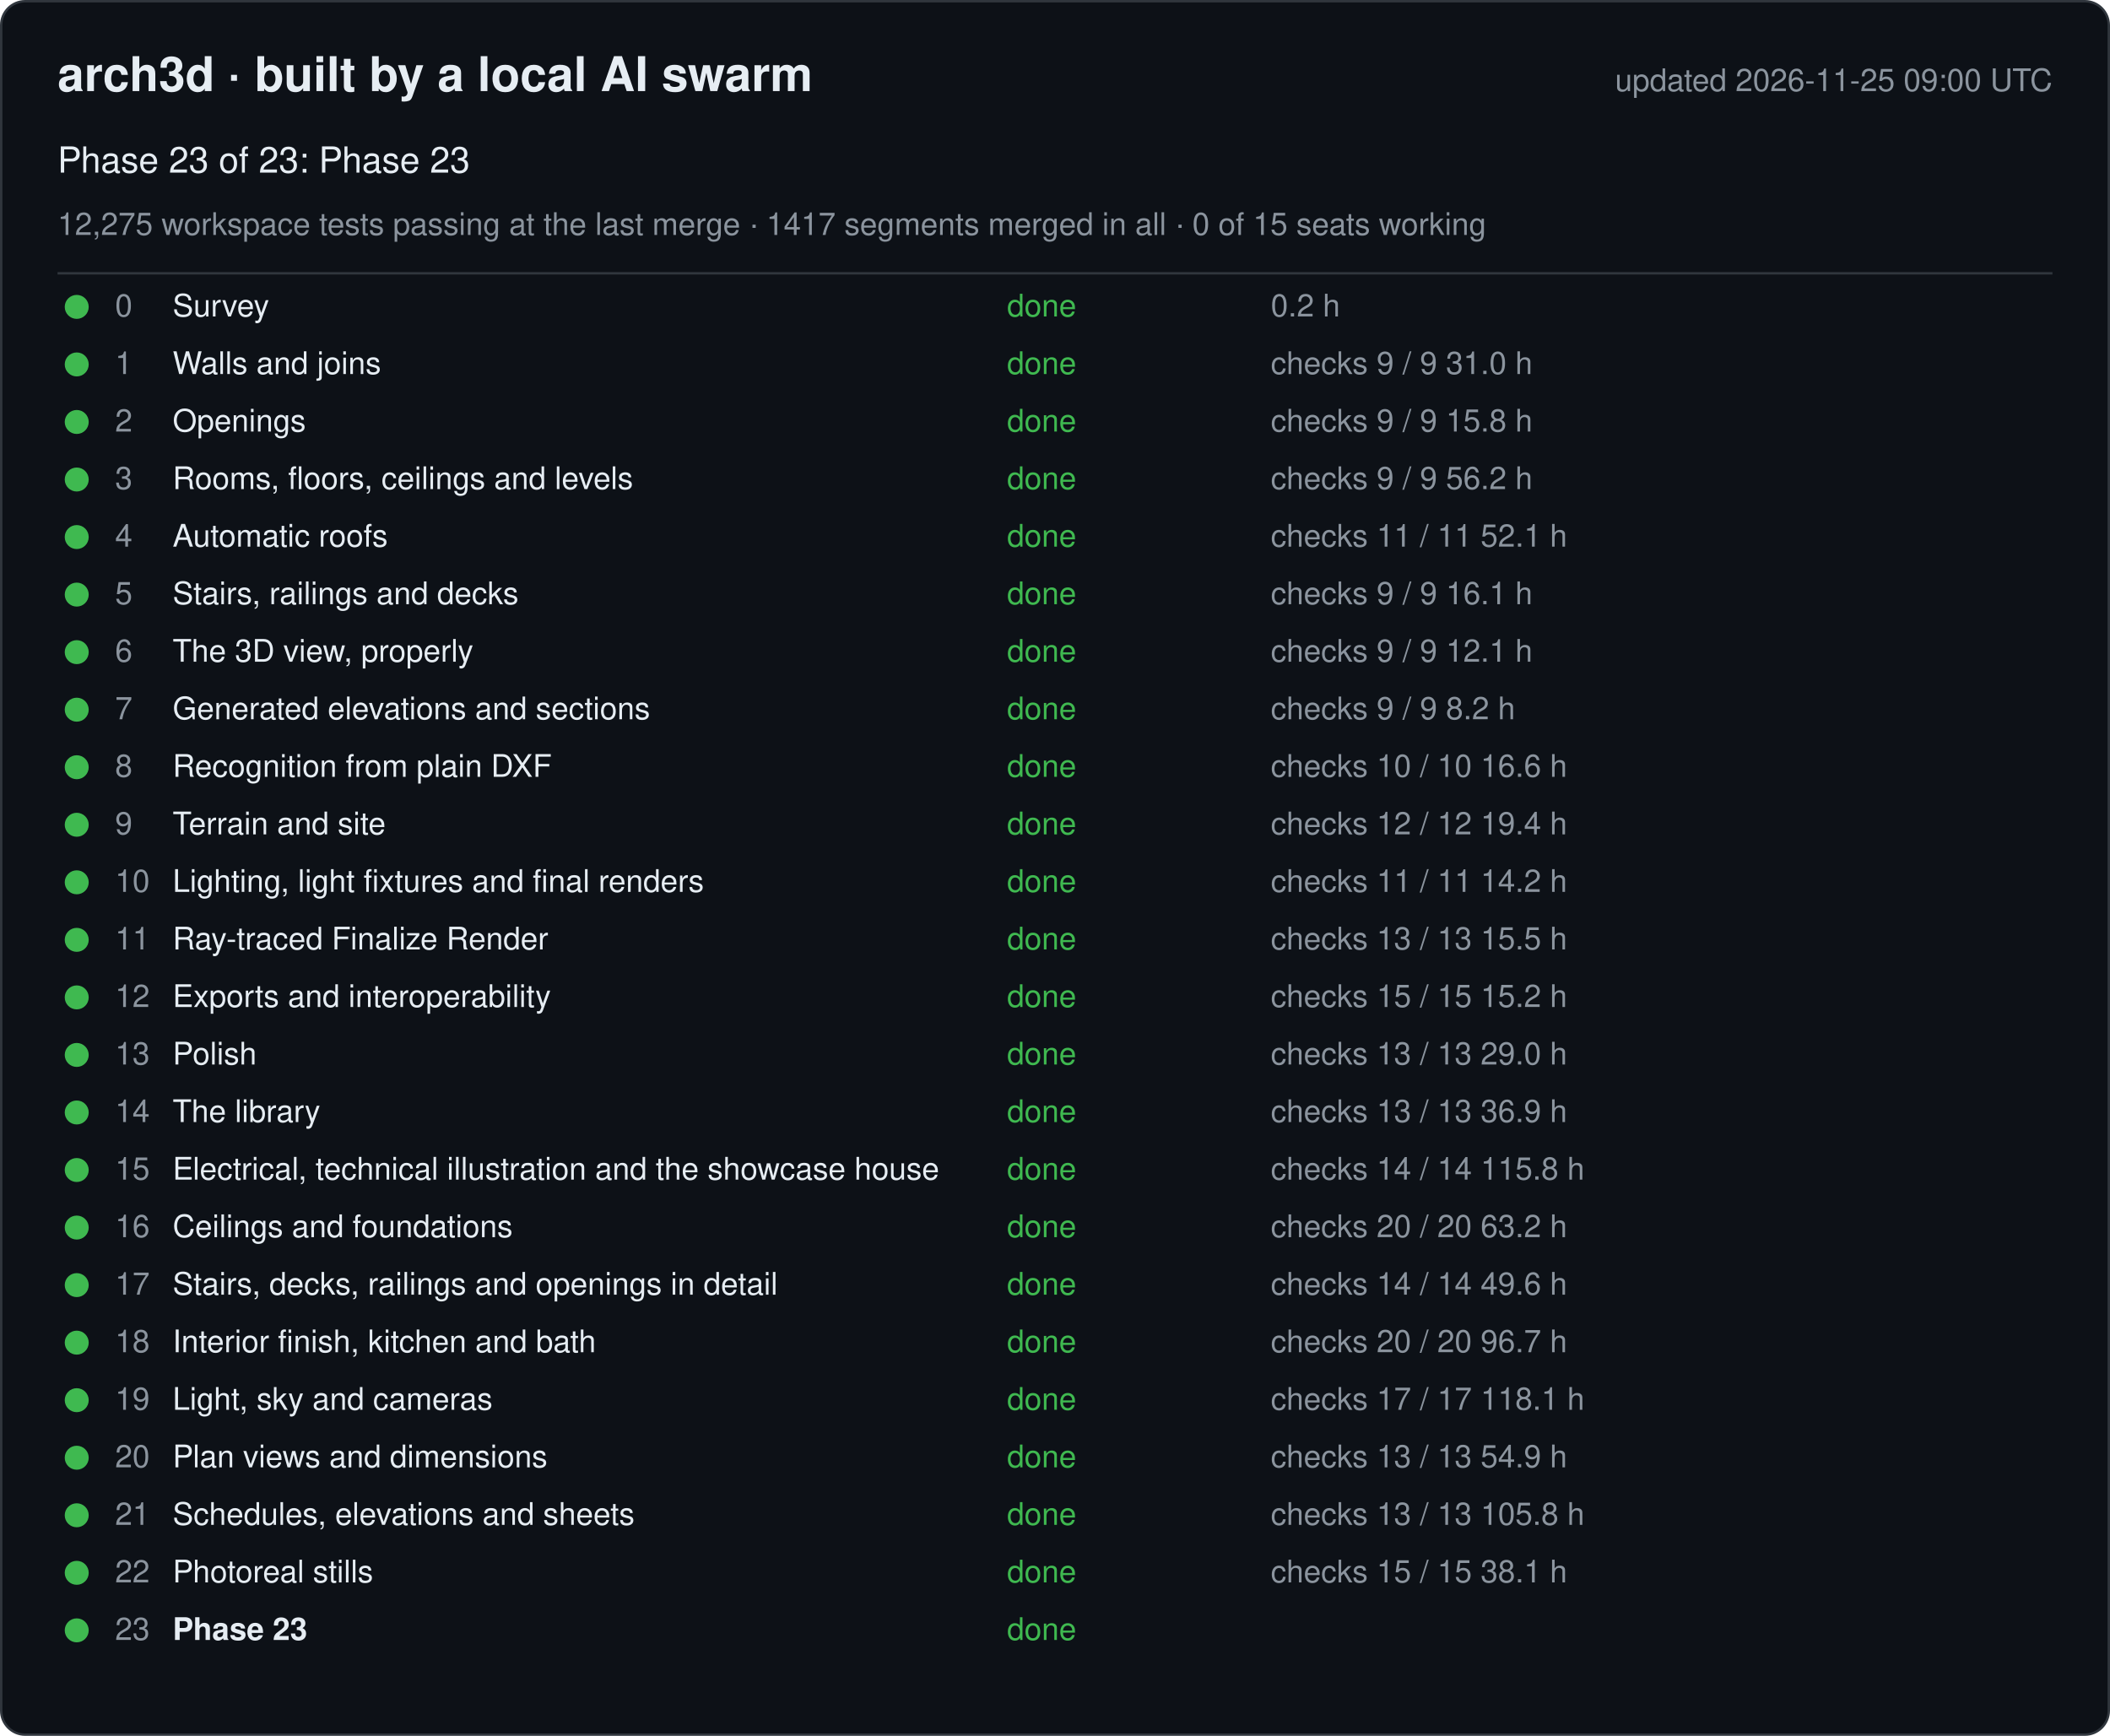
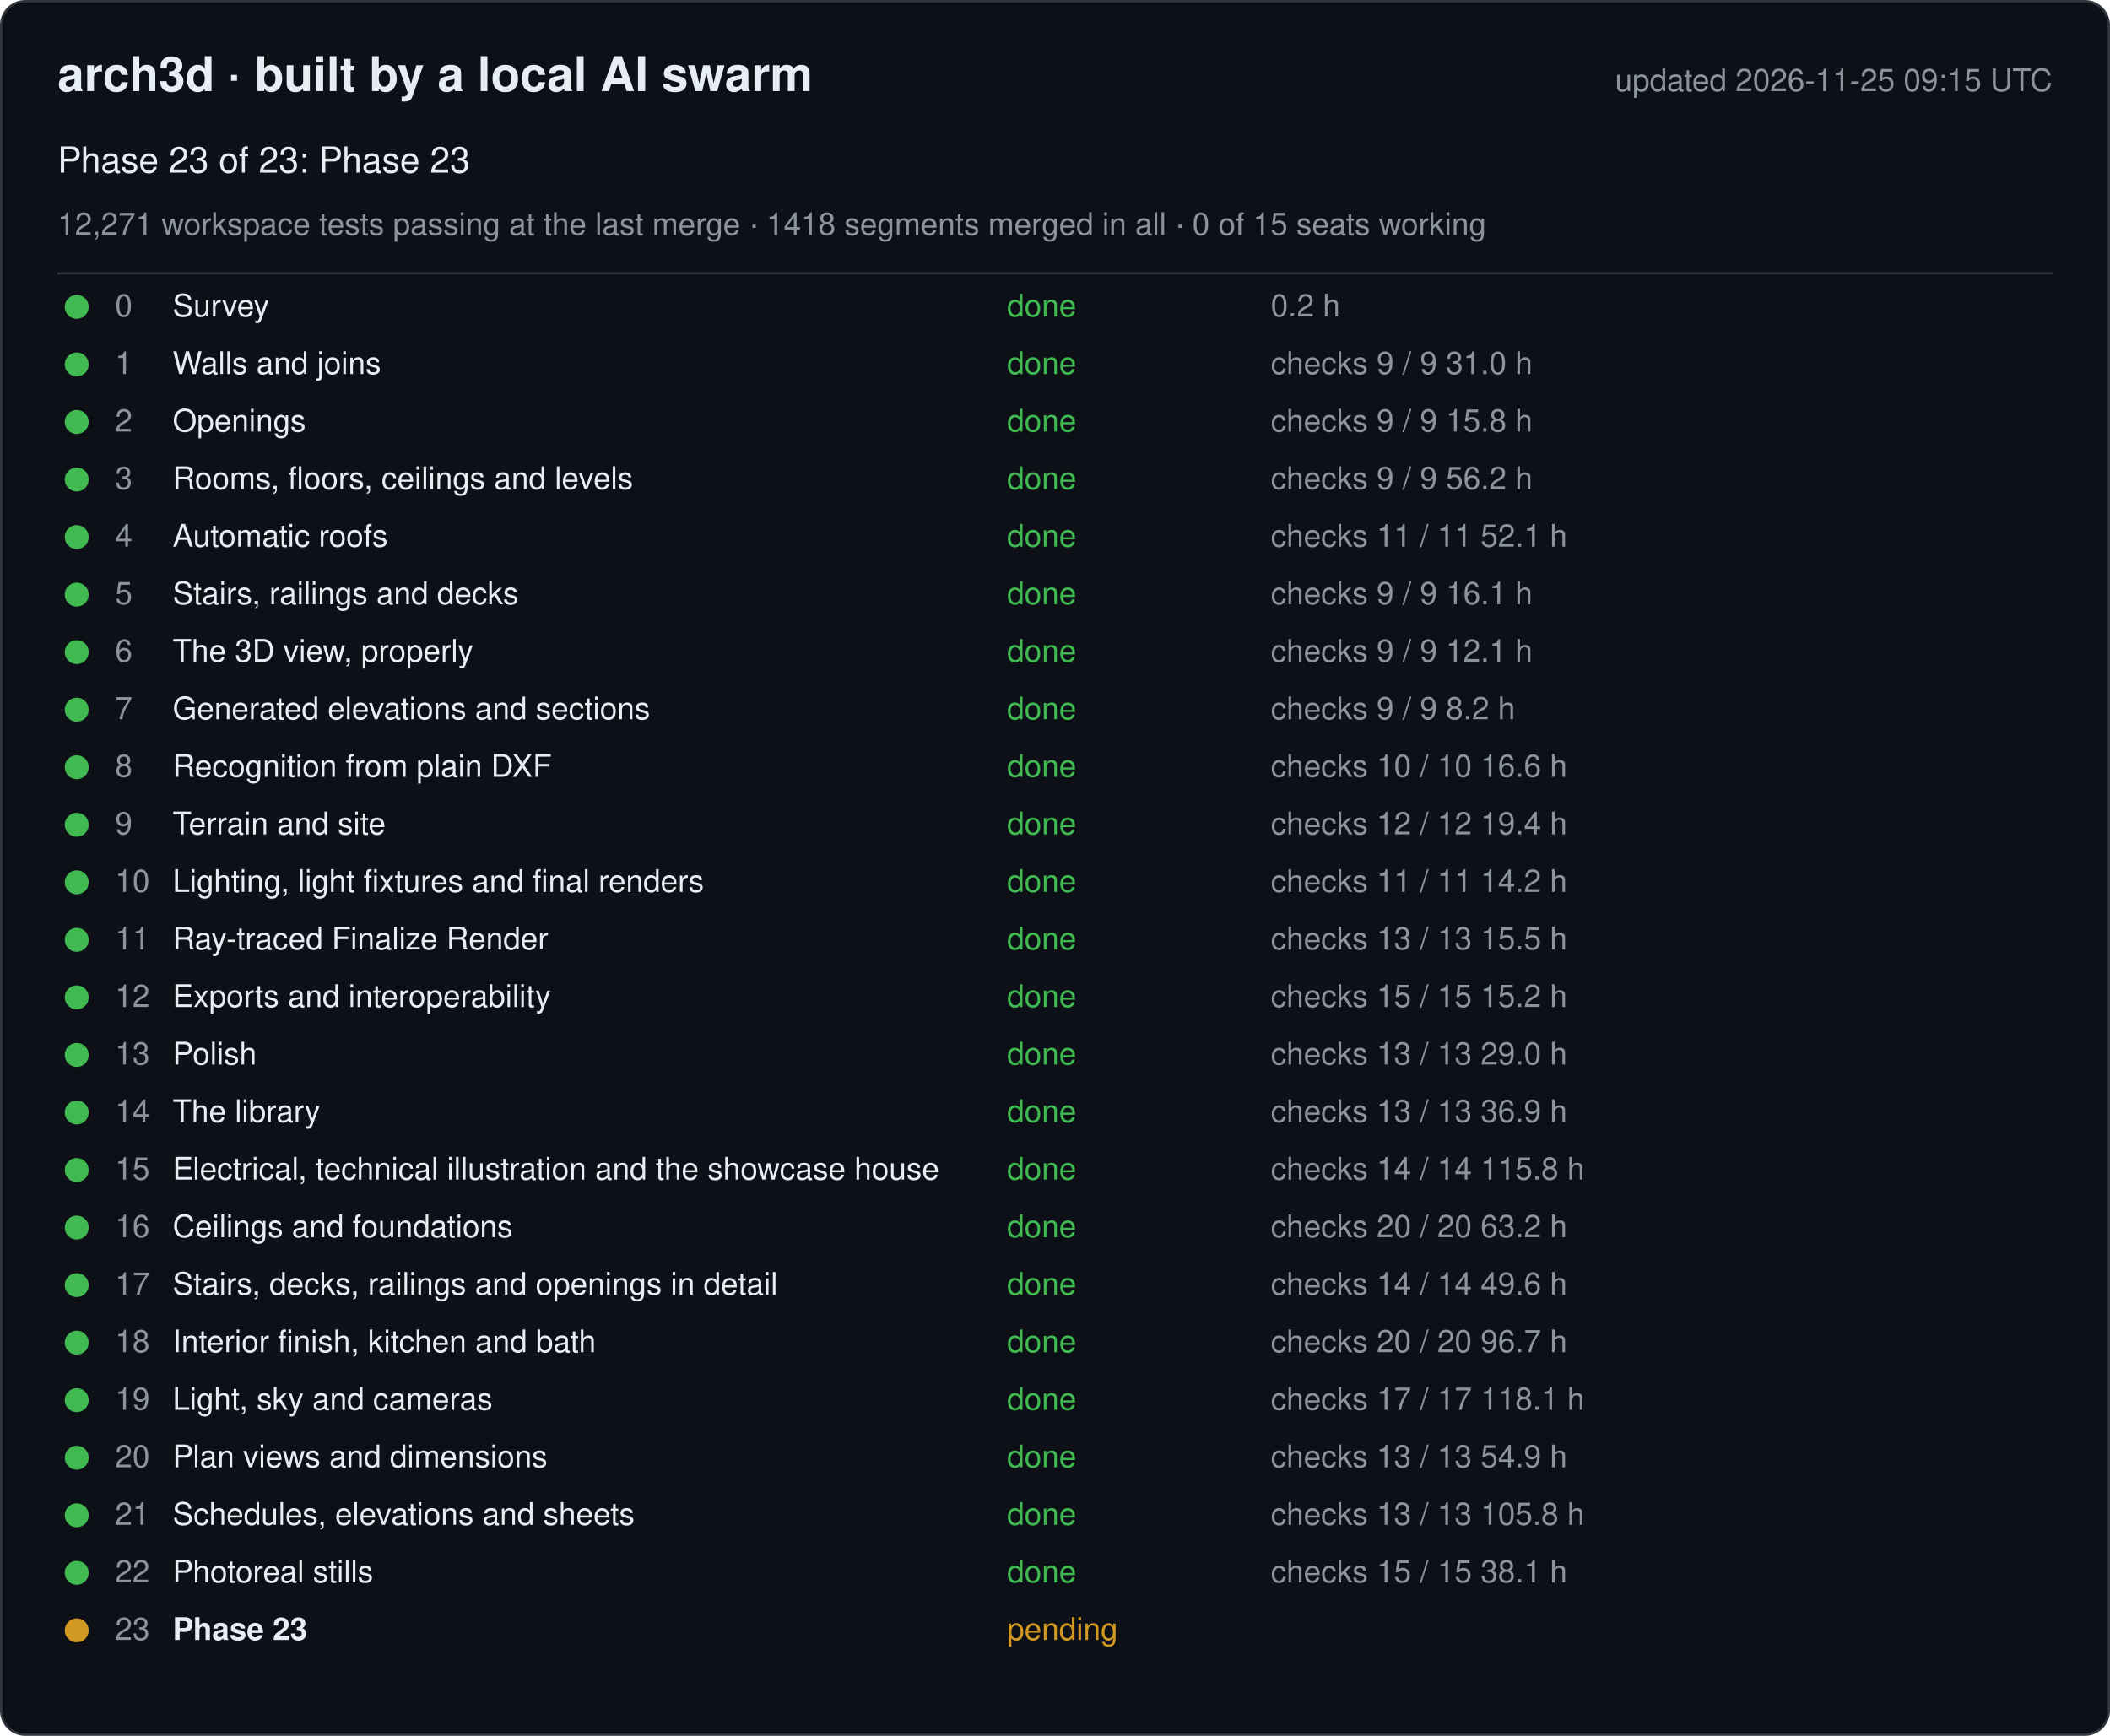
<svg xmlns="http://www.w3.org/2000/svg" width="880" height="724" viewBox="0 0 880 724" font-family="-apple-system, Segoe UI, Helvetica, Arial, sans-serif">
  <rect x="0.5" y="0.5" width="879" height="723" rx="10" fill="#0d1117" stroke="#30363d" />
  <text x="24" y="38" font-size="20" font-weight="600" fill="#e6edf3">arch3d · built by a local AI swarm</text>
-   <text x="856" y="38" font-size="13" fill="#8b949e" text-anchor="end">updated 2026-11-25 09:00 UTC</text>
+   <text x="856" y="38" font-size="13" fill="#8b949e" text-anchor="end">updated 2026-11-25 09:15 UTC</text>
  <text x="24" y="72" font-size="15" fill="#e6edf3">Phase 23 of 23: Phase 23</text>
-   <text x="24" y="98" font-size="13" fill="#8b949e">12,275 workspace tests passing at the last merge · 1417 segments merged in all · 0 of 15 seats working</text>
+   <text x="24" y="98" font-size="13" fill="#8b949e">12,271 workspace tests passing at the last merge · 1418 segments merged in all · 0 of 15 seats working</text>
  <line x1="24" y1="114" x2="856" y2="114" stroke="#30363d" />
  <g data-phase="0">
    <circle cx="32" cy="128" r="5" fill="#3fb950" />
    <text x="48" y="132" font-size="13" fill="#8b949e">0</text>
    <text x="72" y="132" font-size="13" fill="#e6edf3">Survey</text>
    <text x="420" y="132" font-size="13" fill="#3fb950">done</text>
    <text x="530" y="132" font-size="13" fill="#8b949e">0.2 h</text>
  </g>
  <g data-phase="1">
    <circle cx="32" cy="152" r="5" fill="#3fb950" />
    <text x="48" y="156" font-size="13" fill="#8b949e">1</text>
    <text x="72" y="156" font-size="13" fill="#e6edf3">Walls and joins</text>
    <text x="420" y="156" font-size="13" fill="#3fb950">done</text>
    <text x="530" y="156" font-size="13" fill="#8b949e">checks 9 / 9   31.0 h</text>
  </g>
  <g data-phase="2">
    <circle cx="32" cy="176" r="5" fill="#3fb950" />
    <text x="48" y="180" font-size="13" fill="#8b949e">2</text>
    <text x="72" y="180" font-size="13" fill="#e6edf3">Openings</text>
    <text x="420" y="180" font-size="13" fill="#3fb950">done</text>
    <text x="530" y="180" font-size="13" fill="#8b949e">checks 9 / 9   15.8 h</text>
  </g>
  <g data-phase="3">
    <circle cx="32" cy="200" r="5" fill="#3fb950" />
    <text x="48" y="204" font-size="13" fill="#8b949e">3</text>
    <text x="72" y="204" font-size="13" fill="#e6edf3">Rooms, floors, ceilings and levels</text>
    <text x="420" y="204" font-size="13" fill="#3fb950">done</text>
    <text x="530" y="204" font-size="13" fill="#8b949e">checks 9 / 9   56.2 h</text>
  </g>
  <g data-phase="4">
    <circle cx="32" cy="224" r="5" fill="#3fb950" />
    <text x="48" y="228" font-size="13" fill="#8b949e">4</text>
    <text x="72" y="228" font-size="13" fill="#e6edf3">Automatic roofs</text>
    <text x="420" y="228" font-size="13" fill="#3fb950">done</text>
    <text x="530" y="228" font-size="13" fill="#8b949e">checks 11 / 11   52.1 h</text>
  </g>
  <g data-phase="5">
    <circle cx="32" cy="248" r="5" fill="#3fb950" />
    <text x="48" y="252" font-size="13" fill="#8b949e">5</text>
    <text x="72" y="252" font-size="13" fill="#e6edf3">Stairs, railings and decks</text>
    <text x="420" y="252" font-size="13" fill="#3fb950">done</text>
    <text x="530" y="252" font-size="13" fill="#8b949e">checks 9 / 9   16.1 h</text>
  </g>
  <g data-phase="6">
    <circle cx="32" cy="272" r="5" fill="#3fb950" />
    <text x="48" y="276" font-size="13" fill="#8b949e">6</text>
    <text x="72" y="276" font-size="13" fill="#e6edf3">The 3D view, properly</text>
    <text x="420" y="276" font-size="13" fill="#3fb950">done</text>
    <text x="530" y="276" font-size="13" fill="#8b949e">checks 9 / 9   12.1 h</text>
  </g>
  <g data-phase="7">
    <circle cx="32" cy="296" r="5" fill="#3fb950" />
    <text x="48" y="300" font-size="13" fill="#8b949e">7</text>
    <text x="72" y="300" font-size="13" fill="#e6edf3">Generated elevations and sections</text>
    <text x="420" y="300" font-size="13" fill="#3fb950">done</text>
    <text x="530" y="300" font-size="13" fill="#8b949e">checks 9 / 9   8.2 h</text>
  </g>
  <g data-phase="8">
    <circle cx="32" cy="320" r="5" fill="#3fb950" />
    <text x="48" y="324" font-size="13" fill="#8b949e">8</text>
    <text x="72" y="324" font-size="13" fill="#e6edf3">Recognition from plain DXF</text>
    <text x="420" y="324" font-size="13" fill="#3fb950">done</text>
    <text x="530" y="324" font-size="13" fill="#8b949e">checks 10 / 10   16.6 h</text>
  </g>
  <g data-phase="9">
    <circle cx="32" cy="344" r="5" fill="#3fb950" />
    <text x="48" y="348" font-size="13" fill="#8b949e">9</text>
    <text x="72" y="348" font-size="13" fill="#e6edf3">Terrain and site</text>
    <text x="420" y="348" font-size="13" fill="#3fb950">done</text>
    <text x="530" y="348" font-size="13" fill="#8b949e">checks 12 / 12   19.4 h</text>
  </g>
  <g data-phase="10">
    <circle cx="32" cy="368" r="5" fill="#3fb950" />
    <text x="48" y="372" font-size="13" fill="#8b949e">10</text>
    <text x="72" y="372" font-size="13" fill="#e6edf3">Lighting, light fixtures and final renders</text>
    <text x="420" y="372" font-size="13" fill="#3fb950">done</text>
    <text x="530" y="372" font-size="13" fill="#8b949e">checks 11 / 11   14.2 h</text>
  </g>
  <g data-phase="11">
    <circle cx="32" cy="392" r="5" fill="#3fb950" />
    <text x="48" y="396" font-size="13" fill="#8b949e">11</text>
    <text x="72" y="396" font-size="13" fill="#e6edf3">Ray-traced Finalize Render</text>
    <text x="420" y="396" font-size="13" fill="#3fb950">done</text>
    <text x="530" y="396" font-size="13" fill="#8b949e">checks 13 / 13   15.5 h</text>
  </g>
  <g data-phase="12">
    <circle cx="32" cy="416" r="5" fill="#3fb950" />
    <text x="48" y="420" font-size="13" fill="#8b949e">12</text>
    <text x="72" y="420" font-size="13" fill="#e6edf3">Exports and interoperability</text>
    <text x="420" y="420" font-size="13" fill="#3fb950">done</text>
    <text x="530" y="420" font-size="13" fill="#8b949e">checks 15 / 15   15.2 h</text>
  </g>
  <g data-phase="13">
    <circle cx="32" cy="440" r="5" fill="#3fb950" />
    <text x="48" y="444" font-size="13" fill="#8b949e">13</text>
    <text x="72" y="444" font-size="13" fill="#e6edf3">Polish</text>
    <text x="420" y="444" font-size="13" fill="#3fb950">done</text>
    <text x="530" y="444" font-size="13" fill="#8b949e">checks 13 / 13   29.0 h</text>
  </g>
  <g data-phase="14">
    <circle cx="32" cy="464" r="5" fill="#3fb950" />
    <text x="48" y="468" font-size="13" fill="#8b949e">14</text>
    <text x="72" y="468" font-size="13" fill="#e6edf3">The library</text>
    <text x="420" y="468" font-size="13" fill="#3fb950">done</text>
    <text x="530" y="468" font-size="13" fill="#8b949e">checks 13 / 13   36.9 h</text>
  </g>
  <g data-phase="15">
    <circle cx="32" cy="488" r="5" fill="#3fb950" />
    <text x="48" y="492" font-size="13" fill="#8b949e">15</text>
    <text x="72" y="492" font-size="13" fill="#e6edf3">Electrical, technical illustration and the showcase house</text>
    <text x="420" y="492" font-size="13" fill="#3fb950">done</text>
    <text x="530" y="492" font-size="13" fill="#8b949e">checks 14 / 14   115.8 h</text>
  </g>
  <g data-phase="16">
    <circle cx="32" cy="512" r="5" fill="#3fb950" />
    <text x="48" y="516" font-size="13" fill="#8b949e">16</text>
    <text x="72" y="516" font-size="13" fill="#e6edf3">Ceilings and foundations</text>
    <text x="420" y="516" font-size="13" fill="#3fb950">done</text>
    <text x="530" y="516" font-size="13" fill="#8b949e">checks 20 / 20   63.2 h</text>
  </g>
  <g data-phase="17">
    <circle cx="32" cy="536" r="5" fill="#3fb950" />
    <text x="48" y="540" font-size="13" fill="#8b949e">17</text>
    <text x="72" y="540" font-size="13" fill="#e6edf3">Stairs, decks, railings and openings in detail</text>
    <text x="420" y="540" font-size="13" fill="#3fb950">done</text>
    <text x="530" y="540" font-size="13" fill="#8b949e">checks 14 / 14   49.6 h</text>
  </g>
  <g data-phase="18">
    <circle cx="32" cy="560" r="5" fill="#3fb950" />
    <text x="48" y="564" font-size="13" fill="#8b949e">18</text>
    <text x="72" y="564" font-size="13" fill="#e6edf3">Interior finish, kitchen and bath</text>
    <text x="420" y="564" font-size="13" fill="#3fb950">done</text>
    <text x="530" y="564" font-size="13" fill="#8b949e">checks 20 / 20   96.7 h</text>
  </g>
  <g data-phase="19">
    <circle cx="32" cy="584" r="5" fill="#3fb950" />
    <text x="48" y="588" font-size="13" fill="#8b949e">19</text>
    <text x="72" y="588" font-size="13" fill="#e6edf3">Light, sky and cameras</text>
    <text x="420" y="588" font-size="13" fill="#3fb950">done</text>
    <text x="530" y="588" font-size="13" fill="#8b949e">checks 17 / 17   118.1 h</text>
  </g>
  <g data-phase="20">
    <circle cx="32" cy="608" r="5" fill="#3fb950" />
    <text x="48" y="612" font-size="13" fill="#8b949e">20</text>
    <text x="72" y="612" font-size="13" fill="#e6edf3">Plan views and dimensions</text>
    <text x="420" y="612" font-size="13" fill="#3fb950">done</text>
    <text x="530" y="612" font-size="13" fill="#8b949e">checks 13 / 13   54.9 h</text>
  </g>
  <g data-phase="21">
    <circle cx="32" cy="632" r="5" fill="#3fb950" />
    <text x="48" y="636" font-size="13" fill="#8b949e">21</text>
    <text x="72" y="636" font-size="13" fill="#e6edf3">Schedules, elevations and sheets</text>
    <text x="420" y="636" font-size="13" fill="#3fb950">done</text>
    <text x="530" y="636" font-size="13" fill="#8b949e">checks 13 / 13   105.8 h</text>
  </g>
  <g data-phase="22">
    <circle cx="32" cy="656" r="5" fill="#3fb950" />
    <text x="48" y="660" font-size="13" fill="#8b949e">22</text>
    <text x="72" y="660" font-size="13" fill="#e6edf3">Photoreal stills</text>
    <text x="420" y="660" font-size="13" fill="#3fb950">done</text>
    <text x="530" y="660" font-size="13" fill="#8b949e">checks 15 / 15   38.1 h</text>
  </g>
  <g data-phase="23">
-     <circle cx="32" cy="680" r="5" fill="#3fb950" />
+     <circle cx="32" cy="680" r="5" fill="#d29922" />
    <text x="48" y="684" font-size="13" fill="#8b949e">23</text>
    <text x="72" y="684" font-size="13" fill="#e6edf3" font-weight="600">Phase 23</text>
-     <text x="420" y="684" font-size="13" fill="#3fb950">done</text>
+     <text x="420" y="684" font-size="13" fill="#d29922">pending</text>
    <text x="530" y="684" font-size="13" fill="#8b949e" />
  </g>
</svg>
